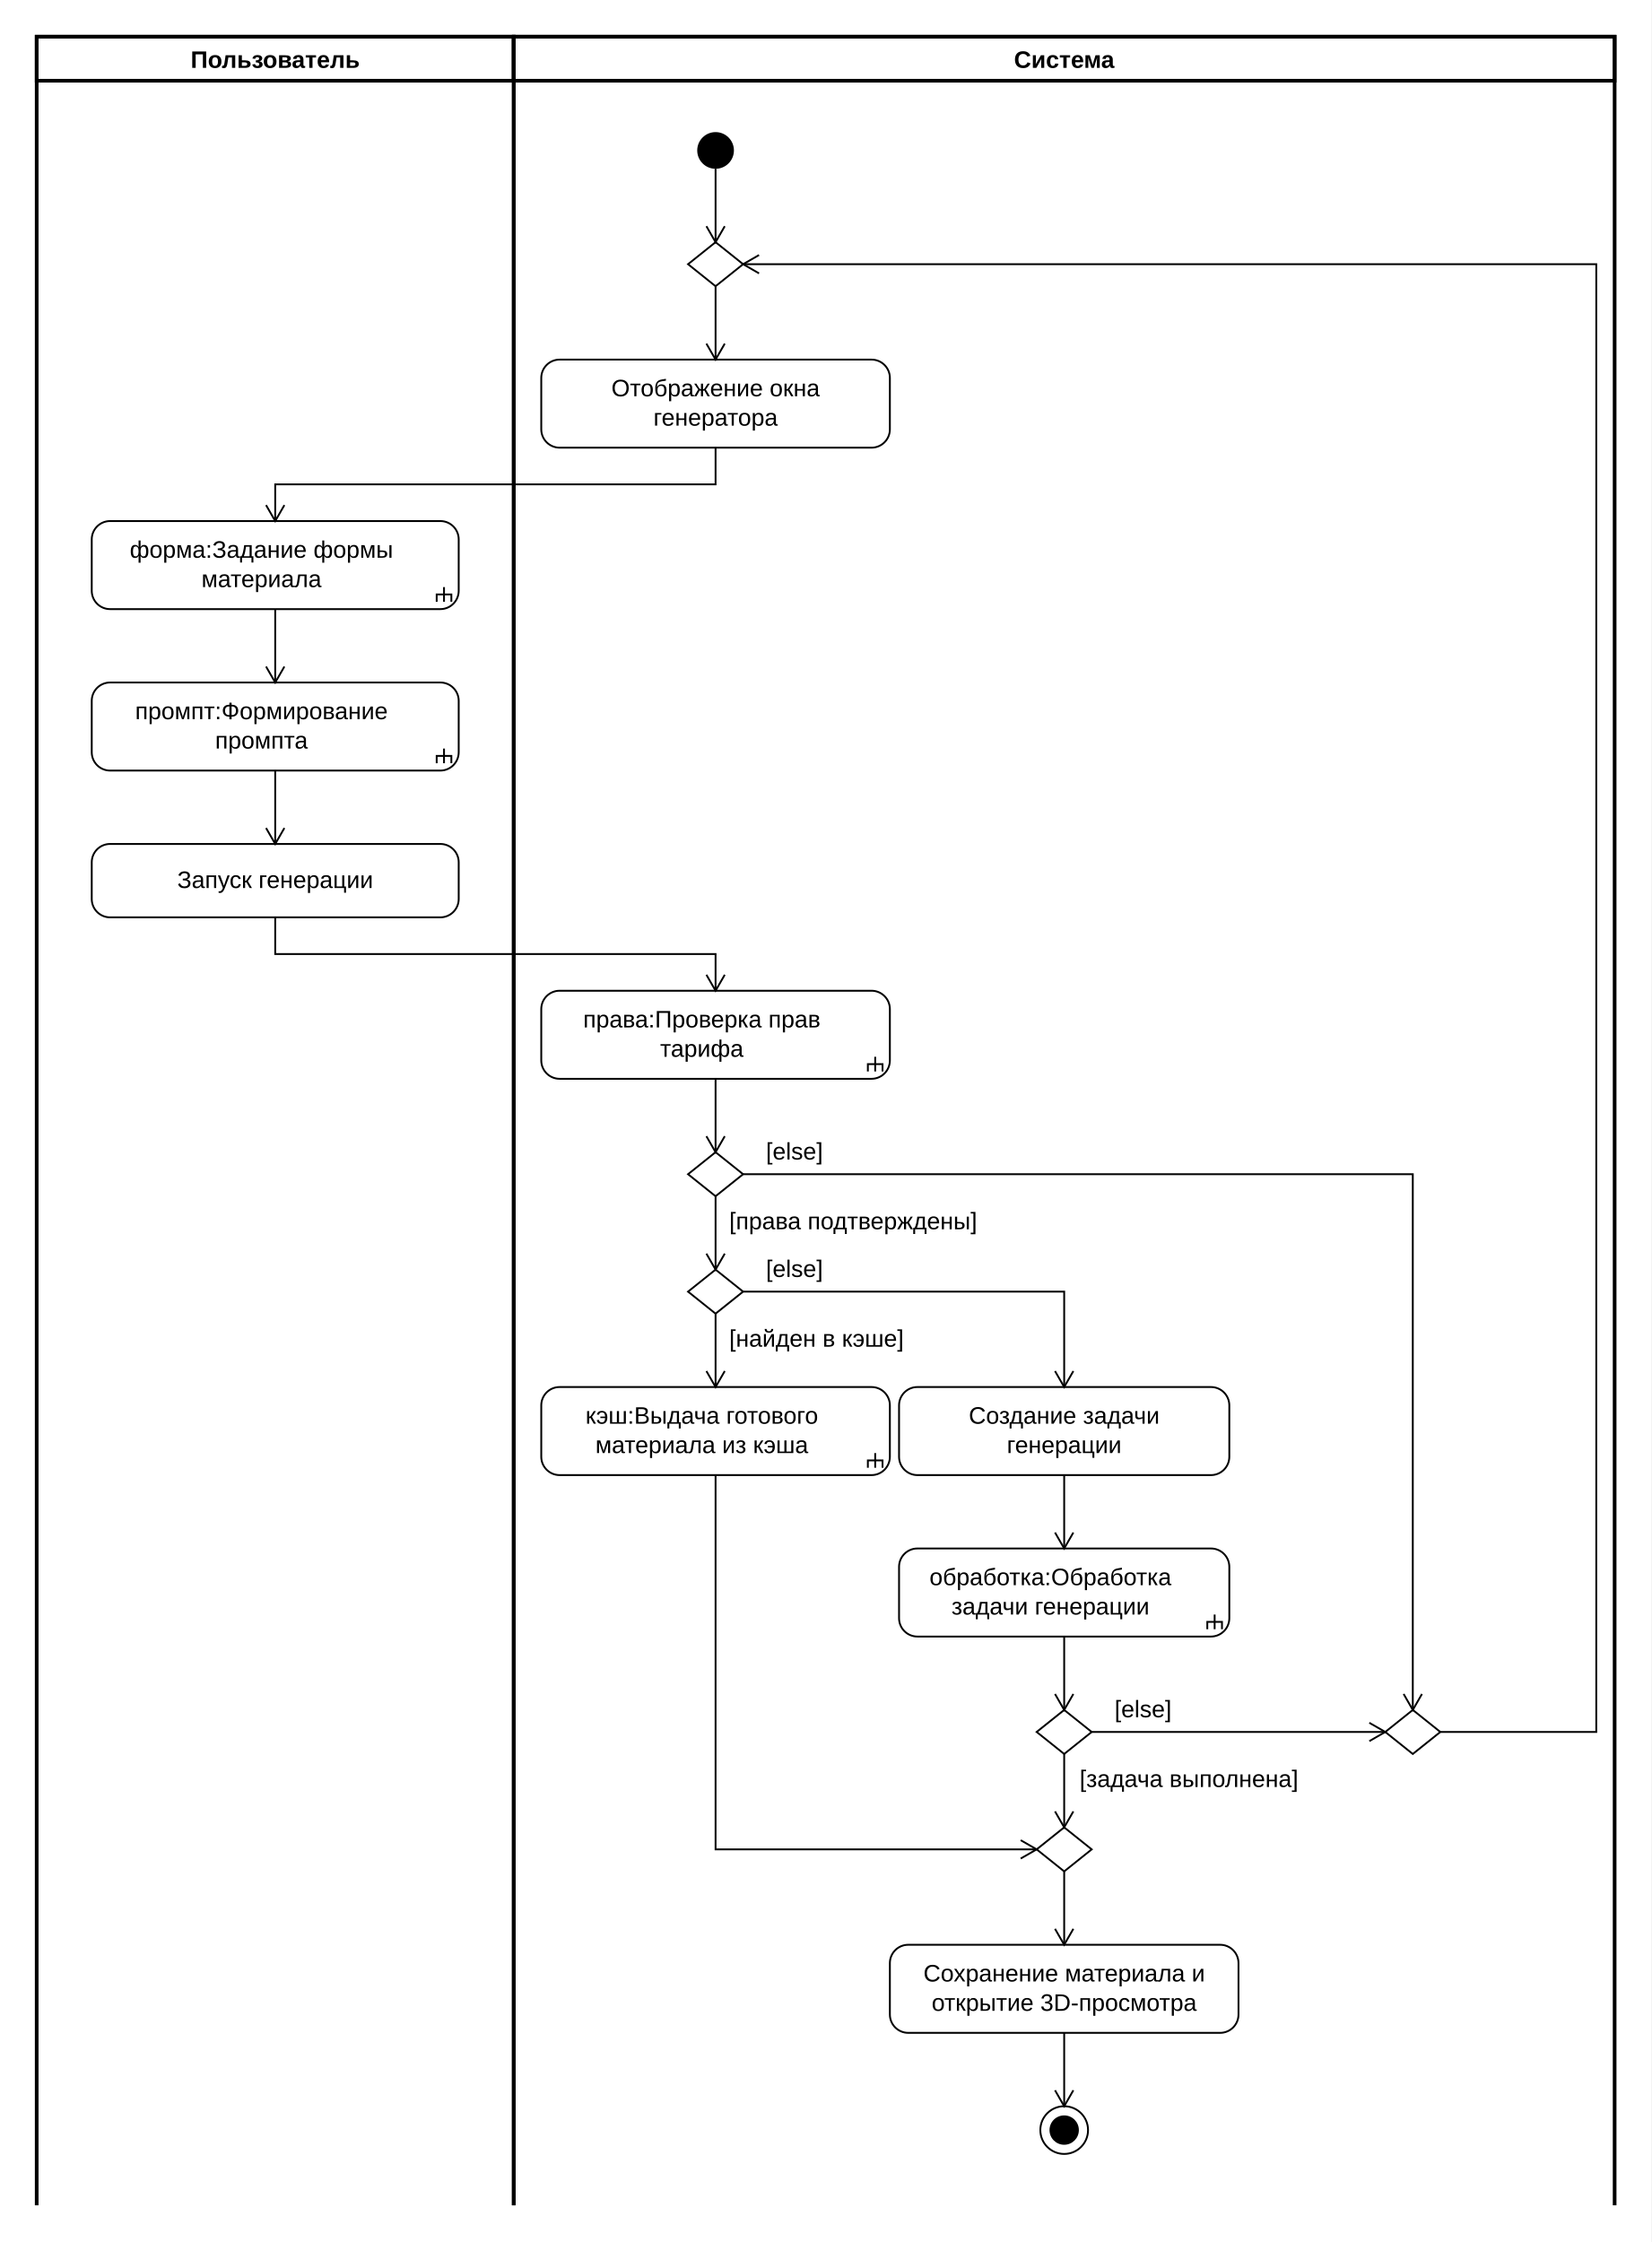
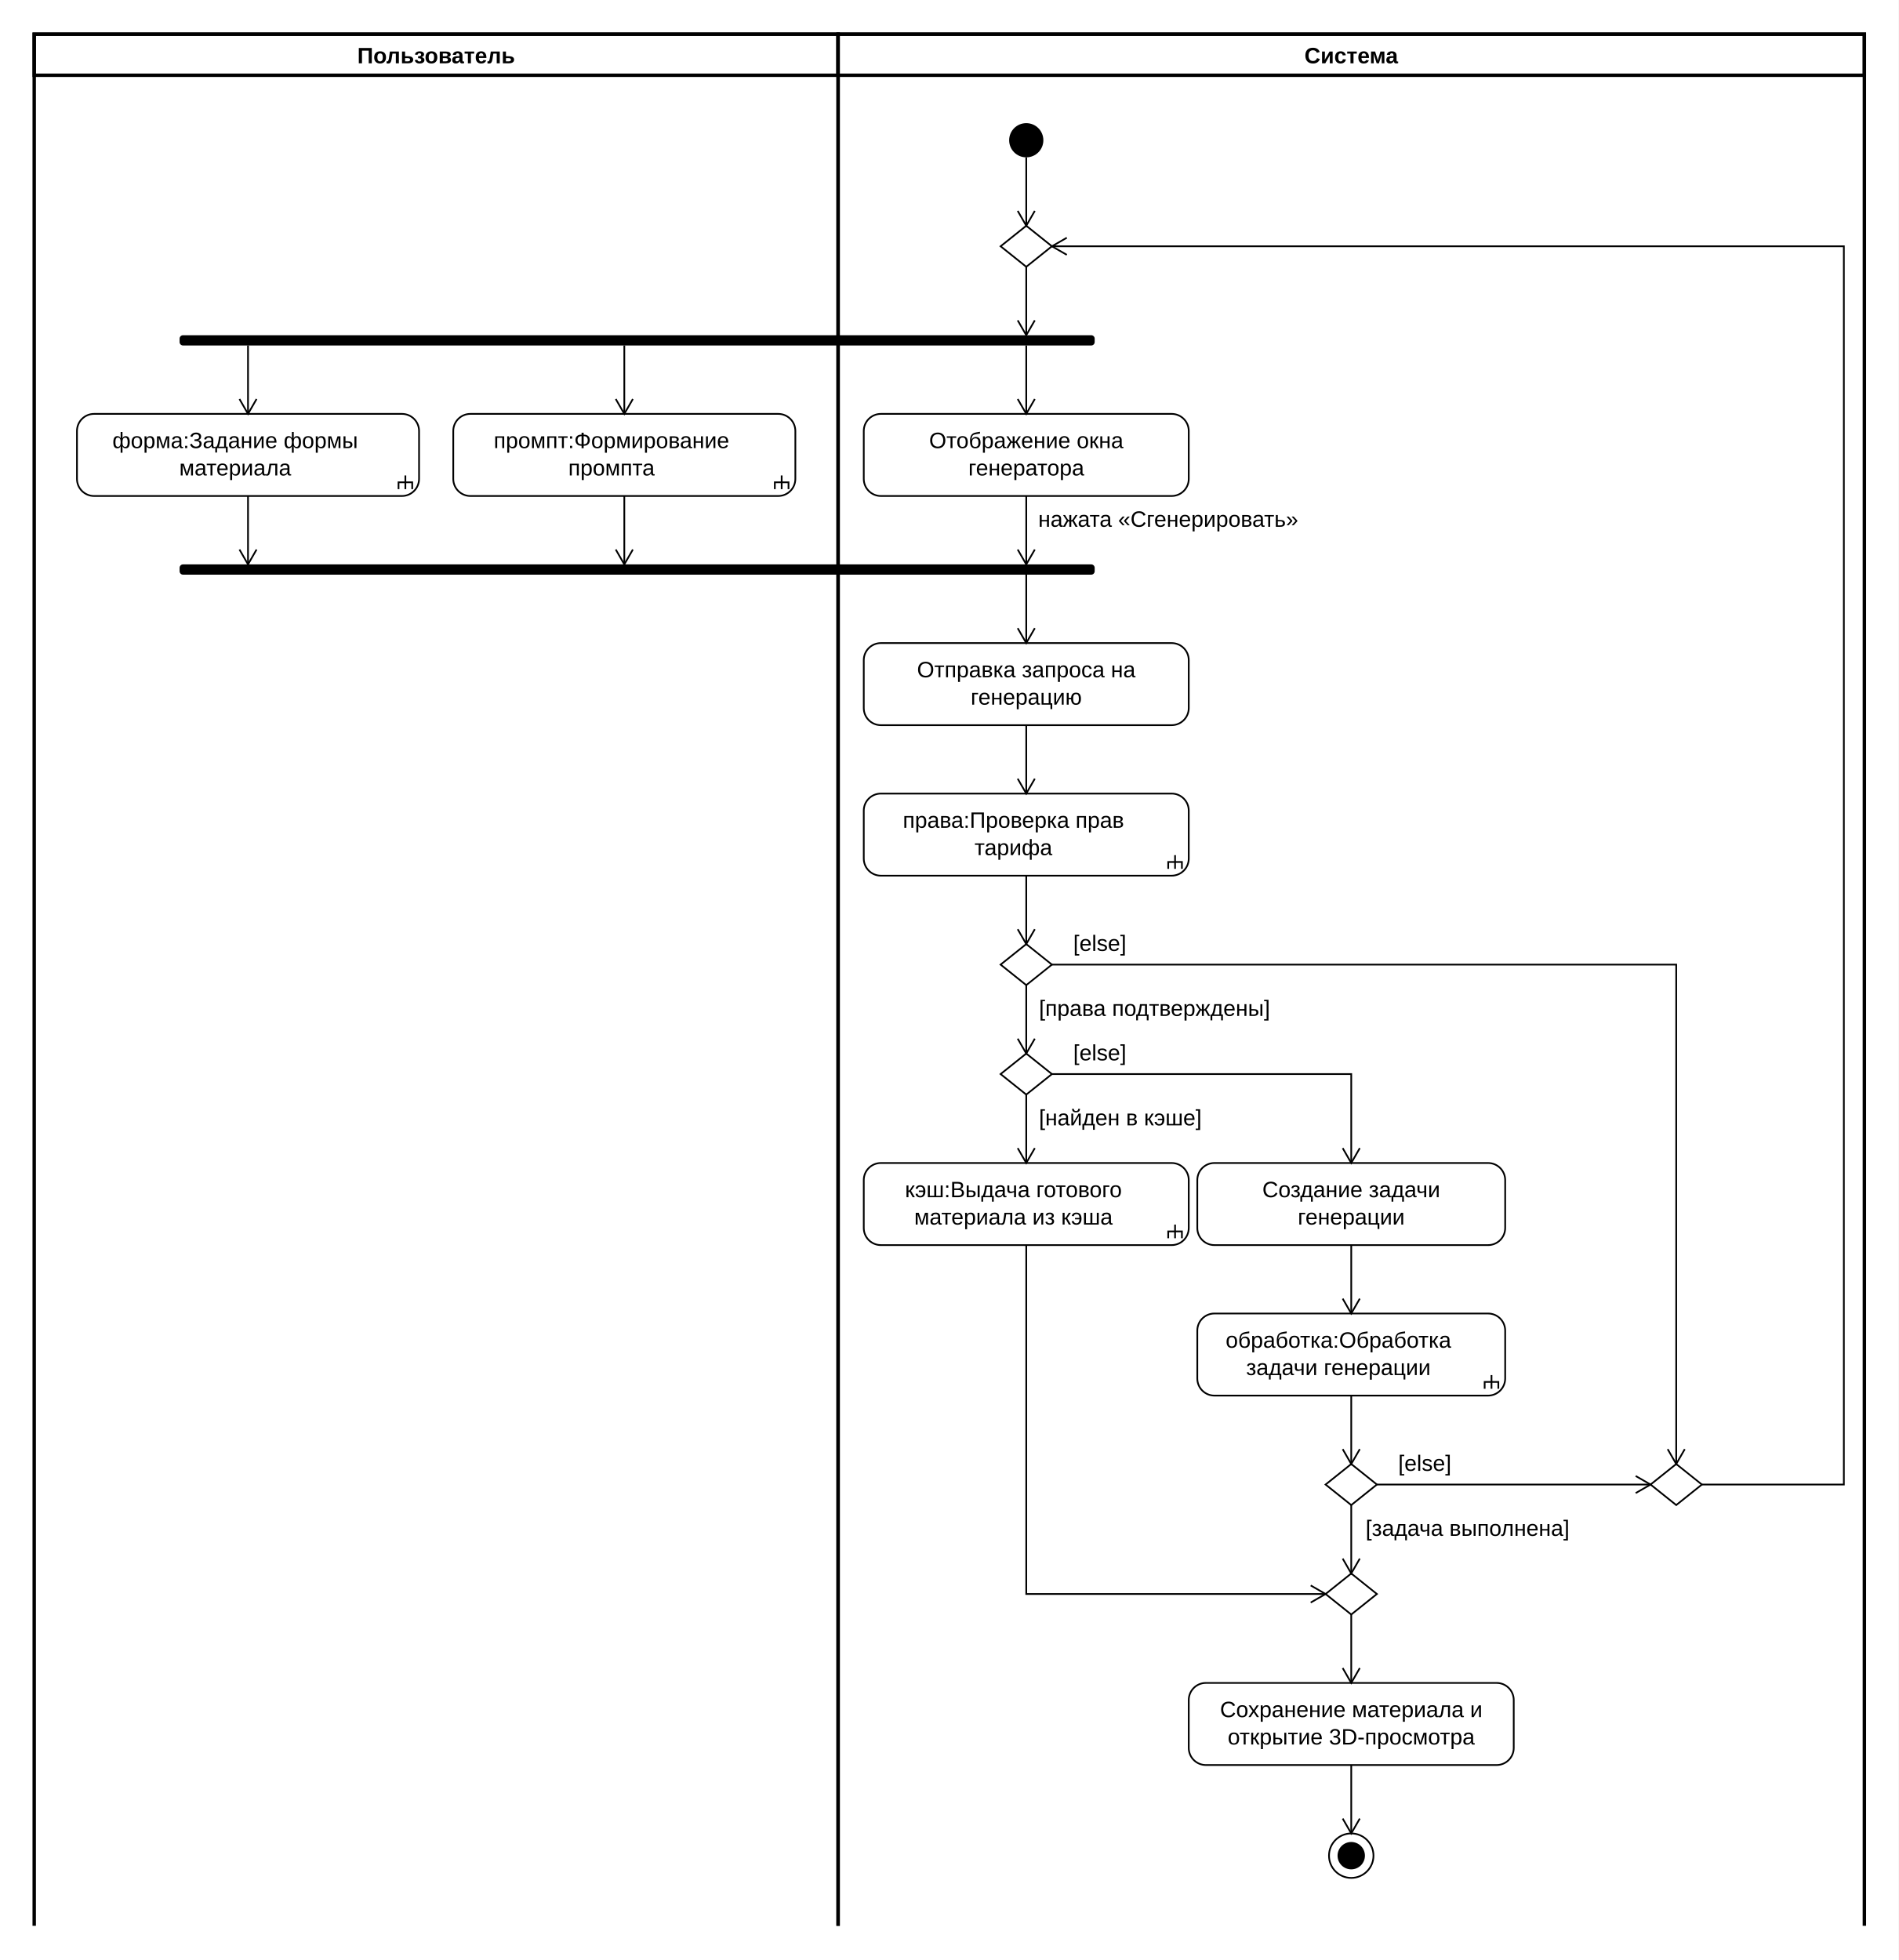
- <svg xmlns="http://www.w3.org/2000/svg" width="900" height="1222" viewBox="0 0 900 1222">
-   <rect x="0" y="0" width="900" height="1222" fill="#fff" />
-   <rect x="20" y="20" width="260" height="24" fill="#fff" stroke="#000" stroke-width="2" />
-   <path d="M20,1202 V20 H280 V1202" fill="none" stroke="#000" stroke-width="2" />
-   <text x="150.0" y="37.0" font-family="Arial, Helvetica, sans-serif" font-size="13" text-anchor="middle" font-weight="bold" fill="#000">Пользователь</text>
-   <rect x="280" y="20" width="600" height="24" fill="#fff" stroke="#000" stroke-width="2" />
-   <path d="M280,1202 V20 H880 V1202" fill="none" stroke="#000" stroke-width="2" />
-   <text x="580.0" y="37.0" font-family="Arial, Helvetica, sans-serif" font-size="13" text-anchor="middle" font-weight="bold" fill="#000">Система</text>
-   <circle cx="390.0" cy="82.0" r="10.0" fill="#000" />
-   <polygon points="375,144.0 390.0,132 405,144.0 390.0,156" fill="#fff" stroke="#000" />
-   <rect x="295" y="196" width="190" height="48" rx="10" ry="10" fill="#fff" stroke="#000" />
-   <text x="390.0" y="216.0" font-family="Arial, Helvetica, sans-serif" font-size="13" text-anchor="middle" font-weight="normal" fill="#000">Отображение окна</text>
-   <text x="390.0" y="232.0" font-family="Arial, Helvetica, sans-serif" font-size="13" text-anchor="middle" font-weight="normal" fill="#000">генератора</text>
-   <rect x="50" y="284" width="200" height="48" rx="10" ry="10" fill="#fff" stroke="#000" />
-   <text x="142.5" y="304.0" font-family="Arial, Helvetica, sans-serif" font-size="13" text-anchor="middle" font-weight="normal" fill="#000">форма:Задание формы</text>
-   <text x="142.5" y="320.0" font-family="Arial, Helvetica, sans-serif" font-size="13" text-anchor="middle" font-weight="normal" fill="#000">материала</text>
-   <path d="M242,320 V328 M238,328 V324 H246 V328" fill="none" stroke="#000" />
-   <rect x="50" y="372" width="200" height="48" rx="10" ry="10" fill="#fff" stroke="#000" />
-   <text x="142.5" y="392.0" font-family="Arial, Helvetica, sans-serif" font-size="13" text-anchor="middle" font-weight="normal" fill="#000">промпт:Формирование</text>
-   <text x="142.5" y="408.0" font-family="Arial, Helvetica, sans-serif" font-size="13" text-anchor="middle" font-weight="normal" fill="#000">промпта</text>
-   <path d="M242,408 V416 M238,416 V412 H246 V416" fill="none" stroke="#000" />
-   <rect x="50" y="460" width="200" height="40" rx="10" ry="10" fill="#fff" stroke="#000" />
-   <text x="150.0" y="484.0" font-family="Arial, Helvetica, sans-serif" font-size="13" text-anchor="middle" font-weight="normal" fill="#000">Запуск генерации</text>
-   <rect x="295" y="540" width="190" height="48" rx="10" ry="10" fill="#fff" stroke="#000" />
-   <text x="382.5" y="560.0" font-family="Arial, Helvetica, sans-serif" font-size="13" text-anchor="middle" font-weight="normal" fill="#000">права:Проверка прав</text>
-   <text x="382.5" y="576.0" font-family="Arial, Helvetica, sans-serif" font-size="13" text-anchor="middle" font-weight="normal" fill="#000">тарифа</text>
-   <path d="M477,576 V584 M473,584 V580 H481 V584" fill="none" stroke="#000" />
-   <polygon points="375,640.0 390.0,628 405,640.0 390.0,652" fill="#fff" stroke="#000" />
-   <polygon points="375,704.0 390.0,692 405,704.0 390.0,716" fill="#fff" stroke="#000" />
-   <polygon points="755,944.0 770.0,932 785,944.0 770.0,956" fill="#fff" stroke="#000" />
-   <rect x="295" y="756" width="190" height="48" rx="10" ry="10" fill="#fff" stroke="#000" />
-   <text x="382.5" y="776.0" font-family="Arial, Helvetica, sans-serif" font-size="13" text-anchor="middle" font-weight="normal" fill="#000">кэш:Выдача готового</text>
-   <text x="382.5" y="792.0" font-family="Arial, Helvetica, sans-serif" font-size="13" text-anchor="middle" font-weight="normal" fill="#000">материала из кэша</text>
-   <path d="M477,792 V800 M473,800 V796 H481 V800" fill="none" stroke="#000" />
-   <rect x="490" y="756" width="180" height="48" rx="10" ry="10" fill="#fff" stroke="#000" />
-   <text x="580.0" y="776.0" font-family="Arial, Helvetica, sans-serif" font-size="13" text-anchor="middle" font-weight="normal" fill="#000">Создание задачи</text>
-   <text x="580.0" y="792.0" font-family="Arial, Helvetica, sans-serif" font-size="13" text-anchor="middle" font-weight="normal" fill="#000">генерации</text>
-   <rect x="490" y="844" width="180" height="48" rx="10" ry="10" fill="#fff" stroke="#000" />
-   <text x="572.5" y="864.0" font-family="Arial, Helvetica, sans-serif" font-size="13" text-anchor="middle" font-weight="normal" fill="#000">обработка:Обработка</text>
-   <text x="572.5" y="880.0" font-family="Arial, Helvetica, sans-serif" font-size="13" text-anchor="middle" font-weight="normal" fill="#000">задачи генерации</text>
-   <path d="M662,880 V888 M658,888 V884 H666 V888" fill="none" stroke="#000" />
-   <polygon points="565,944.0 580.0,932 595,944.0 580.0,956" fill="#fff" stroke="#000" />
-   <polygon points="565,1008.0 580.0,996 595,1008.0 580.0,1020" fill="#fff" stroke="#000" />
-   <rect x="485" y="1060" width="190" height="48" rx="10" ry="10" fill="#fff" stroke="#000" />
-   <text x="580.0" y="1080.0" font-family="Arial, Helvetica, sans-serif" font-size="13" text-anchor="middle" font-weight="normal" fill="#000">Сохранение материала и</text>
-   <text x="580.0" y="1096.0" font-family="Arial, Helvetica, sans-serif" font-size="13" text-anchor="middle" font-weight="normal" fill="#000">открытие 3D-просмотра</text>
-   <circle cx="580.0" cy="1161.0" r="13.0" fill="#fff" stroke="#000" />
-   <circle cx="580.0" cy="1161.0" r="8.0" fill="#000" />
-   <path d="M390.0,92.0 L390.0,132.0" fill="none" stroke="#000" />
-   <path d="M385.0,123.3 L390.0,132.0 L395.0,123.3" fill="none" stroke="#000" />
-   <path d="M390.0,156.0 L390.0,196.0" fill="none" stroke="#000" />
-   <path d="M385.0,187.3 L390.0,196.0 L395.0,187.3" fill="none" stroke="#000" />
-   <path d="M390.0,244.0 L390.0,264.0 L150.0,264.0 L150.0,284.0" fill="none" stroke="#000" />
-   <path d="M145.0,275.3 L150.0,284.0 L155.0,275.3" fill="none" stroke="#000" />
-   <path d="M150.0,332.0 L150.0,372.0" fill="none" stroke="#000" />
-   <path d="M145.0,363.3 L150.0,372.0 L155.0,363.3" fill="none" stroke="#000" />
-   <path d="M150.0,420.0 L150.0,460.0" fill="none" stroke="#000" />
-   <path d="M145.0,451.3 L150.0,460.0 L155.0,451.3" fill="none" stroke="#000" />
-   <path d="M150.0,500.0 L150.0,520.0 L390.0,520.0 L390.0,540.0" fill="none" stroke="#000" />
-   <path d="M385.0,531.3 L390.0,540.0 L395.0,531.3" fill="none" stroke="#000" />
-   <path d="M390.0,588.0 L390.0,628.0" fill="none" stroke="#000" />
-   <path d="M385.0,619.3 L390.0,628.0 L395.0,619.3" fill="none" stroke="#000" />
-   <path d="M390.0,652.0 L390.0,692.0" fill="none" stroke="#000" />
-   <path d="M385.0,683.3 L390.0,692.0 L395.0,683.3" fill="none" stroke="#000" />
-   <path d="M405.0,640.0 L770.0,640.0 L770.0,932.0" fill="none" stroke="#000" />
-   <path d="M765.0,923.3 L770.0,932.0 L775.0,923.3" fill="none" stroke="#000" />
-   <path d="M390.0,716.0 L390.0,756.0" fill="none" stroke="#000" />
-   <path d="M385.0,747.3 L390.0,756.0 L395.0,747.3" fill="none" stroke="#000" />
-   <path d="M405.0,704.0 L580.0,704.0 L580.0,756.0" fill="none" stroke="#000" />
-   <path d="M575.0,747.3 L580.0,756.0 L585.0,747.3" fill="none" stroke="#000" />
-   <path d="M580.0,804.0 L580.0,844.0" fill="none" stroke="#000" />
-   <path d="M575.0,835.3 L580.0,844.0 L585.0,835.3" fill="none" stroke="#000" />
-   <path d="M580.0,892.0 L580.0,932.0" fill="none" stroke="#000" />
-   <path d="M575.0,923.3 L580.0,932.0 L585.0,923.3" fill="none" stroke="#000" />
-   <path d="M580.0,956.0 L580.0,996.0" fill="none" stroke="#000" />
-   <path d="M575.0,987.3 L580.0,996.0 L585.0,987.3" fill="none" stroke="#000" />
-   <path d="M595.0,944.0 L755.0,944.0" fill="none" stroke="#000" />
-   <path d="M746.3,949.0 L755.0,944.0 L746.3,939.0" fill="none" stroke="#000" />
-   <path d="M390.0,804.0 L390.0,1008.0 L565.0,1008.0" fill="none" stroke="#000" />
-   <path d="M556.3,1013.0 L565.0,1008.0 L556.3,1003.0" fill="none" stroke="#000" />
-   <path d="M580.0,1020.0 L580.0,1060.0" fill="none" stroke="#000" />
-   <path d="M575.0,1051.3 L580.0,1060.0 L585.0,1051.3" fill="none" stroke="#000" />
-   <path d="M580.0,1108.0 L580.0,1148.0" fill="none" stroke="#000" />
-   <path d="M575.0,1139.3 L580.0,1148.0 L585.0,1139.3" fill="none" stroke="#000" />
-   <path d="M785.0,944.0 L870.0,944.0 L870.0,144.0 L405.0,144.0" fill="none" stroke="#000" />
-   <path d="M413.7,139.0 L405.0,144.0 L413.7,149.0" fill="none" stroke="#000" />
-   <rect x="395.9" y="658.0" width="138.3" height="16" fill="#fff" fill-opacity="0.85" />
-   <text x="465.0" y="670.0" font-family="Arial, Helvetica, sans-serif" font-size="13" text-anchor="middle" font-weight="normal" fill="#000">[права подтверждены]</text>
-   <rect x="412.8" y="620.0" width="40.4" height="16" fill="#fff" fill-opacity="0.85" />
-   <text x="433.0" y="632.0" font-family="Arial, Helvetica, sans-serif" font-size="13" text-anchor="middle" font-weight="normal" fill="#000">[else]</text>
-   <rect x="395.4" y="722.0" width="99.3" height="16" fill="#fff" fill-opacity="0.85" />
-   <text x="445.0" y="734.0" font-family="Arial, Helvetica, sans-serif" font-size="13" text-anchor="middle" font-weight="normal" fill="#000">[найден в кэше]</text>
-   <rect x="412.8" y="684.0" width="40.4" height="16" fill="#fff" fill-opacity="0.85" />
-   <text x="433.0" y="696.0" font-family="Arial, Helvetica, sans-serif" font-size="13" text-anchor="middle" font-weight="normal" fill="#000">[else]</text>
-   <rect x="586.0" y="962.0" width="124.1" height="16" fill="#fff" fill-opacity="0.85" />
-   <text x="648.0" y="974.0" font-family="Arial, Helvetica, sans-serif" font-size="13" text-anchor="middle" font-weight="normal" fill="#000">[задача выполнена]</text>
-   <rect x="602.8" y="924.0" width="40.4" height="16" fill="#fff" fill-opacity="0.85" />
-   <text x="623.0" y="936.0" font-family="Arial, Helvetica, sans-serif" font-size="13" text-anchor="middle" font-weight="normal" fill="#000">[else]</text>
+ <svg xmlns="http://www.w3.org/2000/svg" width="1110" height="1146" viewBox="0 0 1110 1146">
+   <rect x="0" y="0" width="1110" height="1146" fill="#fff" />
+   <rect x="20" y="20" width="470" height="24" fill="#fff" stroke="#000" stroke-width="2" />
+   <path d="M20,1126 V20 H490 V1126" fill="none" stroke="#000" stroke-width="2" />
+   <text x="255.0" y="37.0" font-family="Arial, Helvetica, sans-serif" font-size="13" text-anchor="middle" font-weight="bold" fill="#000">Пользователь</text>
+   <rect x="490" y="20" width="600" height="24" fill="#fff" stroke="#000" stroke-width="2" />
+   <path d="M490,1126 V20 H1090 V1126" fill="none" stroke="#000" stroke-width="2" />
+   <text x="790.0" y="37.0" font-family="Arial, Helvetica, sans-serif" font-size="13" text-anchor="middle" font-weight="bold" fill="#000">Система</text>
+   <circle cx="600.0" cy="82.0" r="10.0" fill="#000" />
+   <polygon points="585,144.0 600.0,132 615,144.0 600.0,156" fill="#fff" stroke="#000" />
+   <rect x="105" y="196" width="535" height="6" rx="2" fill="#000" />
+   <rect x="505" y="242" width="190" height="48" rx="10" ry="10" fill="#fff" stroke="#000" />
+   <text x="600.0" y="262.0" font-family="Arial, Helvetica, sans-serif" font-size="13" text-anchor="middle" font-weight="normal" fill="#000">Отображение окна</text>
+   <text x="600.0" y="278.0" font-family="Arial, Helvetica, sans-serif" font-size="13" text-anchor="middle" font-weight="normal" fill="#000">генератора</text>
+   <rect x="45" y="242" width="200" height="48" rx="10" ry="10" fill="#fff" stroke="#000" />
+   <text x="137.5" y="262.0" font-family="Arial, Helvetica, sans-serif" font-size="13" text-anchor="middle" font-weight="normal" fill="#000">форма:Задание формы</text>
+   <text x="137.5" y="278.0" font-family="Arial, Helvetica, sans-serif" font-size="13" text-anchor="middle" font-weight="normal" fill="#000">материала</text>
+   <path d="M237,278 V286 M233,286 V282 H241 V286" fill="none" stroke="#000" />
+   <rect x="265" y="242" width="200" height="48" rx="10" ry="10" fill="#fff" stroke="#000" />
+   <text x="357.5" y="262.0" font-family="Arial, Helvetica, sans-serif" font-size="13" text-anchor="middle" font-weight="normal" fill="#000">промпт:Формирование</text>
+   <text x="357.5" y="278.0" font-family="Arial, Helvetica, sans-serif" font-size="13" text-anchor="middle" font-weight="normal" fill="#000">промпта</text>
+   <path d="M457,278 V286 M453,286 V282 H461 V286" fill="none" stroke="#000" />
+   <rect x="105" y="330" width="535" height="6" rx="2" fill="#000" />
+   <rect x="505" y="376" width="190" height="48" rx="10" ry="10" fill="#fff" stroke="#000" />
+   <text x="600.0" y="396.0" font-family="Arial, Helvetica, sans-serif" font-size="13" text-anchor="middle" font-weight="normal" fill="#000">Отправка запроса на</text>
+   <text x="600.0" y="412.0" font-family="Arial, Helvetica, sans-serif" font-size="13" text-anchor="middle" font-weight="normal" fill="#000">генерацию</text>
+   <rect x="505" y="464" width="190" height="48" rx="10" ry="10" fill="#fff" stroke="#000" />
+   <text x="592.5" y="484.0" font-family="Arial, Helvetica, sans-serif" font-size="13" text-anchor="middle" font-weight="normal" fill="#000">права:Проверка прав</text>
+   <text x="592.5" y="500.0" font-family="Arial, Helvetica, sans-serif" font-size="13" text-anchor="middle" font-weight="normal" fill="#000">тарифа</text>
+   <path d="M687,500 V508 M683,508 V504 H691 V508" fill="none" stroke="#000" />
+   <polygon points="585,564.0 600.0,552 615,564.0 600.0,576" fill="#fff" stroke="#000" />
+   <polygon points="585,628.0 600.0,616 615,628.0 600.0,640" fill="#fff" stroke="#000" />
+   <polygon points="965,868.0 980.0,856 995,868.0 980.0,880" fill="#fff" stroke="#000" />
+   <rect x="505" y="680" width="190" height="48" rx="10" ry="10" fill="#fff" stroke="#000" />
+   <text x="592.5" y="700.0" font-family="Arial, Helvetica, sans-serif" font-size="13" text-anchor="middle" font-weight="normal" fill="#000">кэш:Выдача готового</text>
+   <text x="592.5" y="716.0" font-family="Arial, Helvetica, sans-serif" font-size="13" text-anchor="middle" font-weight="normal" fill="#000">материала из кэша</text>
+   <path d="M687,716 V724 M683,724 V720 H691 V724" fill="none" stroke="#000" />
+   <rect x="700" y="680" width="180" height="48" rx="10" ry="10" fill="#fff" stroke="#000" />
+   <text x="790.0" y="700.0" font-family="Arial, Helvetica, sans-serif" font-size="13" text-anchor="middle" font-weight="normal" fill="#000">Создание задачи</text>
+   <text x="790.0" y="716.0" font-family="Arial, Helvetica, sans-serif" font-size="13" text-anchor="middle" font-weight="normal" fill="#000">генерации</text>
+   <rect x="700" y="768" width="180" height="48" rx="10" ry="10" fill="#fff" stroke="#000" />
+   <text x="782.5" y="788.0" font-family="Arial, Helvetica, sans-serif" font-size="13" text-anchor="middle" font-weight="normal" fill="#000">обработка:Обработка</text>
+   <text x="782.5" y="804.0" font-family="Arial, Helvetica, sans-serif" font-size="13" text-anchor="middle" font-weight="normal" fill="#000">задачи генерации</text>
+   <path d="M872,804 V812 M868,812 V808 H876 V812" fill="none" stroke="#000" />
+   <polygon points="775,868.0 790.0,856 805,868.0 790.0,880" fill="#fff" stroke="#000" />
+   <polygon points="775,932.0 790.0,920 805,932.0 790.0,944" fill="#fff" stroke="#000" />
+   <rect x="695" y="984" width="190" height="48" rx="10" ry="10" fill="#fff" stroke="#000" />
+   <text x="790.0" y="1004.0" font-family="Arial, Helvetica, sans-serif" font-size="13" text-anchor="middle" font-weight="normal" fill="#000">Сохранение материала и</text>
+   <text x="790.0" y="1020.0" font-family="Arial, Helvetica, sans-serif" font-size="13" text-anchor="middle" font-weight="normal" fill="#000">открытие 3D-просмотра</text>
+   <circle cx="790.0" cy="1085.0" r="13.0" fill="#fff" stroke="#000" />
+   <circle cx="790.0" cy="1085.0" r="8.0" fill="#000" />
+   <path d="M600.0,92.0 L600.0,132.0" fill="none" stroke="#000" />
+   <path d="M595.0,123.3 L600.0,132.0 L605.0,123.3" fill="none" stroke="#000" />
+   <path d="M600.0,156.0 L600.0,196.0" fill="none" stroke="#000" />
+   <path d="M595.0,187.3 L600.0,196.0 L605.0,187.3" fill="none" stroke="#000" />
+   <path d="M145.0,202.0 L145.0,242.0" fill="none" stroke="#000" />
+   <path d="M140.0,233.3 L145.0,242.0 L150.0,233.3" fill="none" stroke="#000" />
+   <path d="M365.0,202.0 L365.0,242.0" fill="none" stroke="#000" />
+   <path d="M360.0,233.3 L365.0,242.0 L370.0,233.3" fill="none" stroke="#000" />
+   <path d="M600.0,202.0 L600.0,242.0" fill="none" stroke="#000" />
+   <path d="M595.0,233.3 L600.0,242.0 L605.0,233.3" fill="none" stroke="#000" />
+   <path d="M600.0,290.0 L600.0,330.0" fill="none" stroke="#000" />
+   <path d="M595.0,321.3 L600.0,330.0 L605.0,321.3" fill="none" stroke="#000" />
+   <path d="M145.0,290.0 L145.0,330.0" fill="none" stroke="#000" />
+   <path d="M140.0,321.3 L145.0,330.0 L150.0,321.3" fill="none" stroke="#000" />
+   <path d="M365.0,290.0 L365.0,330.0" fill="none" stroke="#000" />
+   <path d="M360.0,321.3 L365.0,330.0 L370.0,321.3" fill="none" stroke="#000" />
+   <path d="M600.0,336.0 L600.0,376.0" fill="none" stroke="#000" />
+   <path d="M595.0,367.3 L600.0,376.0 L605.0,367.3" fill="none" stroke="#000" />
+   <path d="M600.0,424.0 L600.0,464.0" fill="none" stroke="#000" />
+   <path d="M595.0,455.3 L600.0,464.0 L605.0,455.3" fill="none" stroke="#000" />
+   <path d="M600.0,512.0 L600.0,552.0" fill="none" stroke="#000" />
+   <path d="M595.0,543.3 L600.0,552.0 L605.0,543.3" fill="none" stroke="#000" />
+   <path d="M600.0,576.0 L600.0,616.0" fill="none" stroke="#000" />
+   <path d="M595.0,607.3 L600.0,616.0 L605.0,607.3" fill="none" stroke="#000" />
+   <path d="M615.0,564.0 L980.0,564.0 L980.0,856.0" fill="none" stroke="#000" />
+   <path d="M975.0,847.3 L980.0,856.0 L985.0,847.3" fill="none" stroke="#000" />
+   <path d="M600.0,640.0 L600.0,680.0" fill="none" stroke="#000" />
+   <path d="M595.0,671.3 L600.0,680.0 L605.0,671.3" fill="none" stroke="#000" />
+   <path d="M615.0,628.0 L790.0,628.0 L790.0,680.0" fill="none" stroke="#000" />
+   <path d="M785.0,671.3 L790.0,680.0 L795.0,671.3" fill="none" stroke="#000" />
+   <path d="M790.0,728.0 L790.0,768.0" fill="none" stroke="#000" />
+   <path d="M785.0,759.3 L790.0,768.0 L795.0,759.3" fill="none" stroke="#000" />
+   <path d="M790.0,816.0 L790.0,856.0" fill="none" stroke="#000" />
+   <path d="M785.0,847.3 L790.0,856.0 L795.0,847.3" fill="none" stroke="#000" />
+   <path d="M790.0,880.0 L790.0,920.0" fill="none" stroke="#000" />
+   <path d="M785.0,911.3 L790.0,920.0 L795.0,911.3" fill="none" stroke="#000" />
+   <path d="M805.0,868.0 L965.0,868.0" fill="none" stroke="#000" />
+   <path d="M956.3,873.0 L965.0,868.0 L956.3,863.0" fill="none" stroke="#000" />
+   <path d="M600.0,728.0 L600.0,932.0 L775.0,932.0" fill="none" stroke="#000" />
+   <path d="M766.3,937.0 L775.0,932.0 L766.3,927.0" fill="none" stroke="#000" />
+   <path d="M790.0,944.0 L790.0,984.0" fill="none" stroke="#000" />
+   <path d="M785.0,975.3 L790.0,984.0 L795.0,975.3" fill="none" stroke="#000" />
+   <path d="M790.0,1032.0 L790.0,1072.0" fill="none" stroke="#000" />
+   <path d="M785.0,1063.3 L790.0,1072.0 L795.0,1063.3" fill="none" stroke="#000" />
+   <path d="M995.0,868.0 L1078.0,868.0 L1078.0,144.0 L615.0,144.0" fill="none" stroke="#000" />
+   <path d="M623.7,139.0 L615.0,144.0 L623.7,149.0" fill="none" stroke="#000" />
+   <rect x="606.0" y="296.0" width="154.0" height="16" fill="#fff" fill-opacity="0.85" />
+   <text x="683.0" y="308.0" font-family="Arial, Helvetica, sans-serif" font-size="13" text-anchor="middle" font-weight="normal" fill="#000">нажата «Сгенерировать»</text>
+   <rect x="605.9" y="582.0" width="138.3" height="16" fill="#fff" fill-opacity="0.85" />
+   <text x="675.0" y="594.0" font-family="Arial, Helvetica, sans-serif" font-size="13" text-anchor="middle" font-weight="normal" fill="#000">[права подтверждены]</text>
+   <rect x="622.8" y="544.0" width="40.4" height="16" fill="#fff" fill-opacity="0.85" />
+   <text x="643.0" y="556.0" font-family="Arial, Helvetica, sans-serif" font-size="13" text-anchor="middle" font-weight="normal" fill="#000">[else]</text>
+   <rect x="605.4" y="646.0" width="99.3" height="16" fill="#fff" fill-opacity="0.85" />
+   <text x="655.0" y="658.0" font-family="Arial, Helvetica, sans-serif" font-size="13" text-anchor="middle" font-weight="normal" fill="#000">[найден в кэше]</text>
+   <rect x="622.8" y="608.0" width="40.4" height="16" fill="#fff" fill-opacity="0.85" />
+   <text x="643.0" y="620.0" font-family="Arial, Helvetica, sans-serif" font-size="13" text-anchor="middle" font-weight="normal" fill="#000">[else]</text>
+   <rect x="796.0" y="886.0" width="124.1" height="16" fill="#fff" fill-opacity="0.85" />
+   <text x="858.0" y="898.0" font-family="Arial, Helvetica, sans-serif" font-size="13" text-anchor="middle" font-weight="normal" fill="#000">[задача выполнена]</text>
+   <rect x="812.8" y="848.0" width="40.4" height="16" fill="#fff" fill-opacity="0.85" />
+   <text x="833.0" y="860.0" font-family="Arial, Helvetica, sans-serif" font-size="13" text-anchor="middle" font-weight="normal" fill="#000">[else]</text>
</svg>
